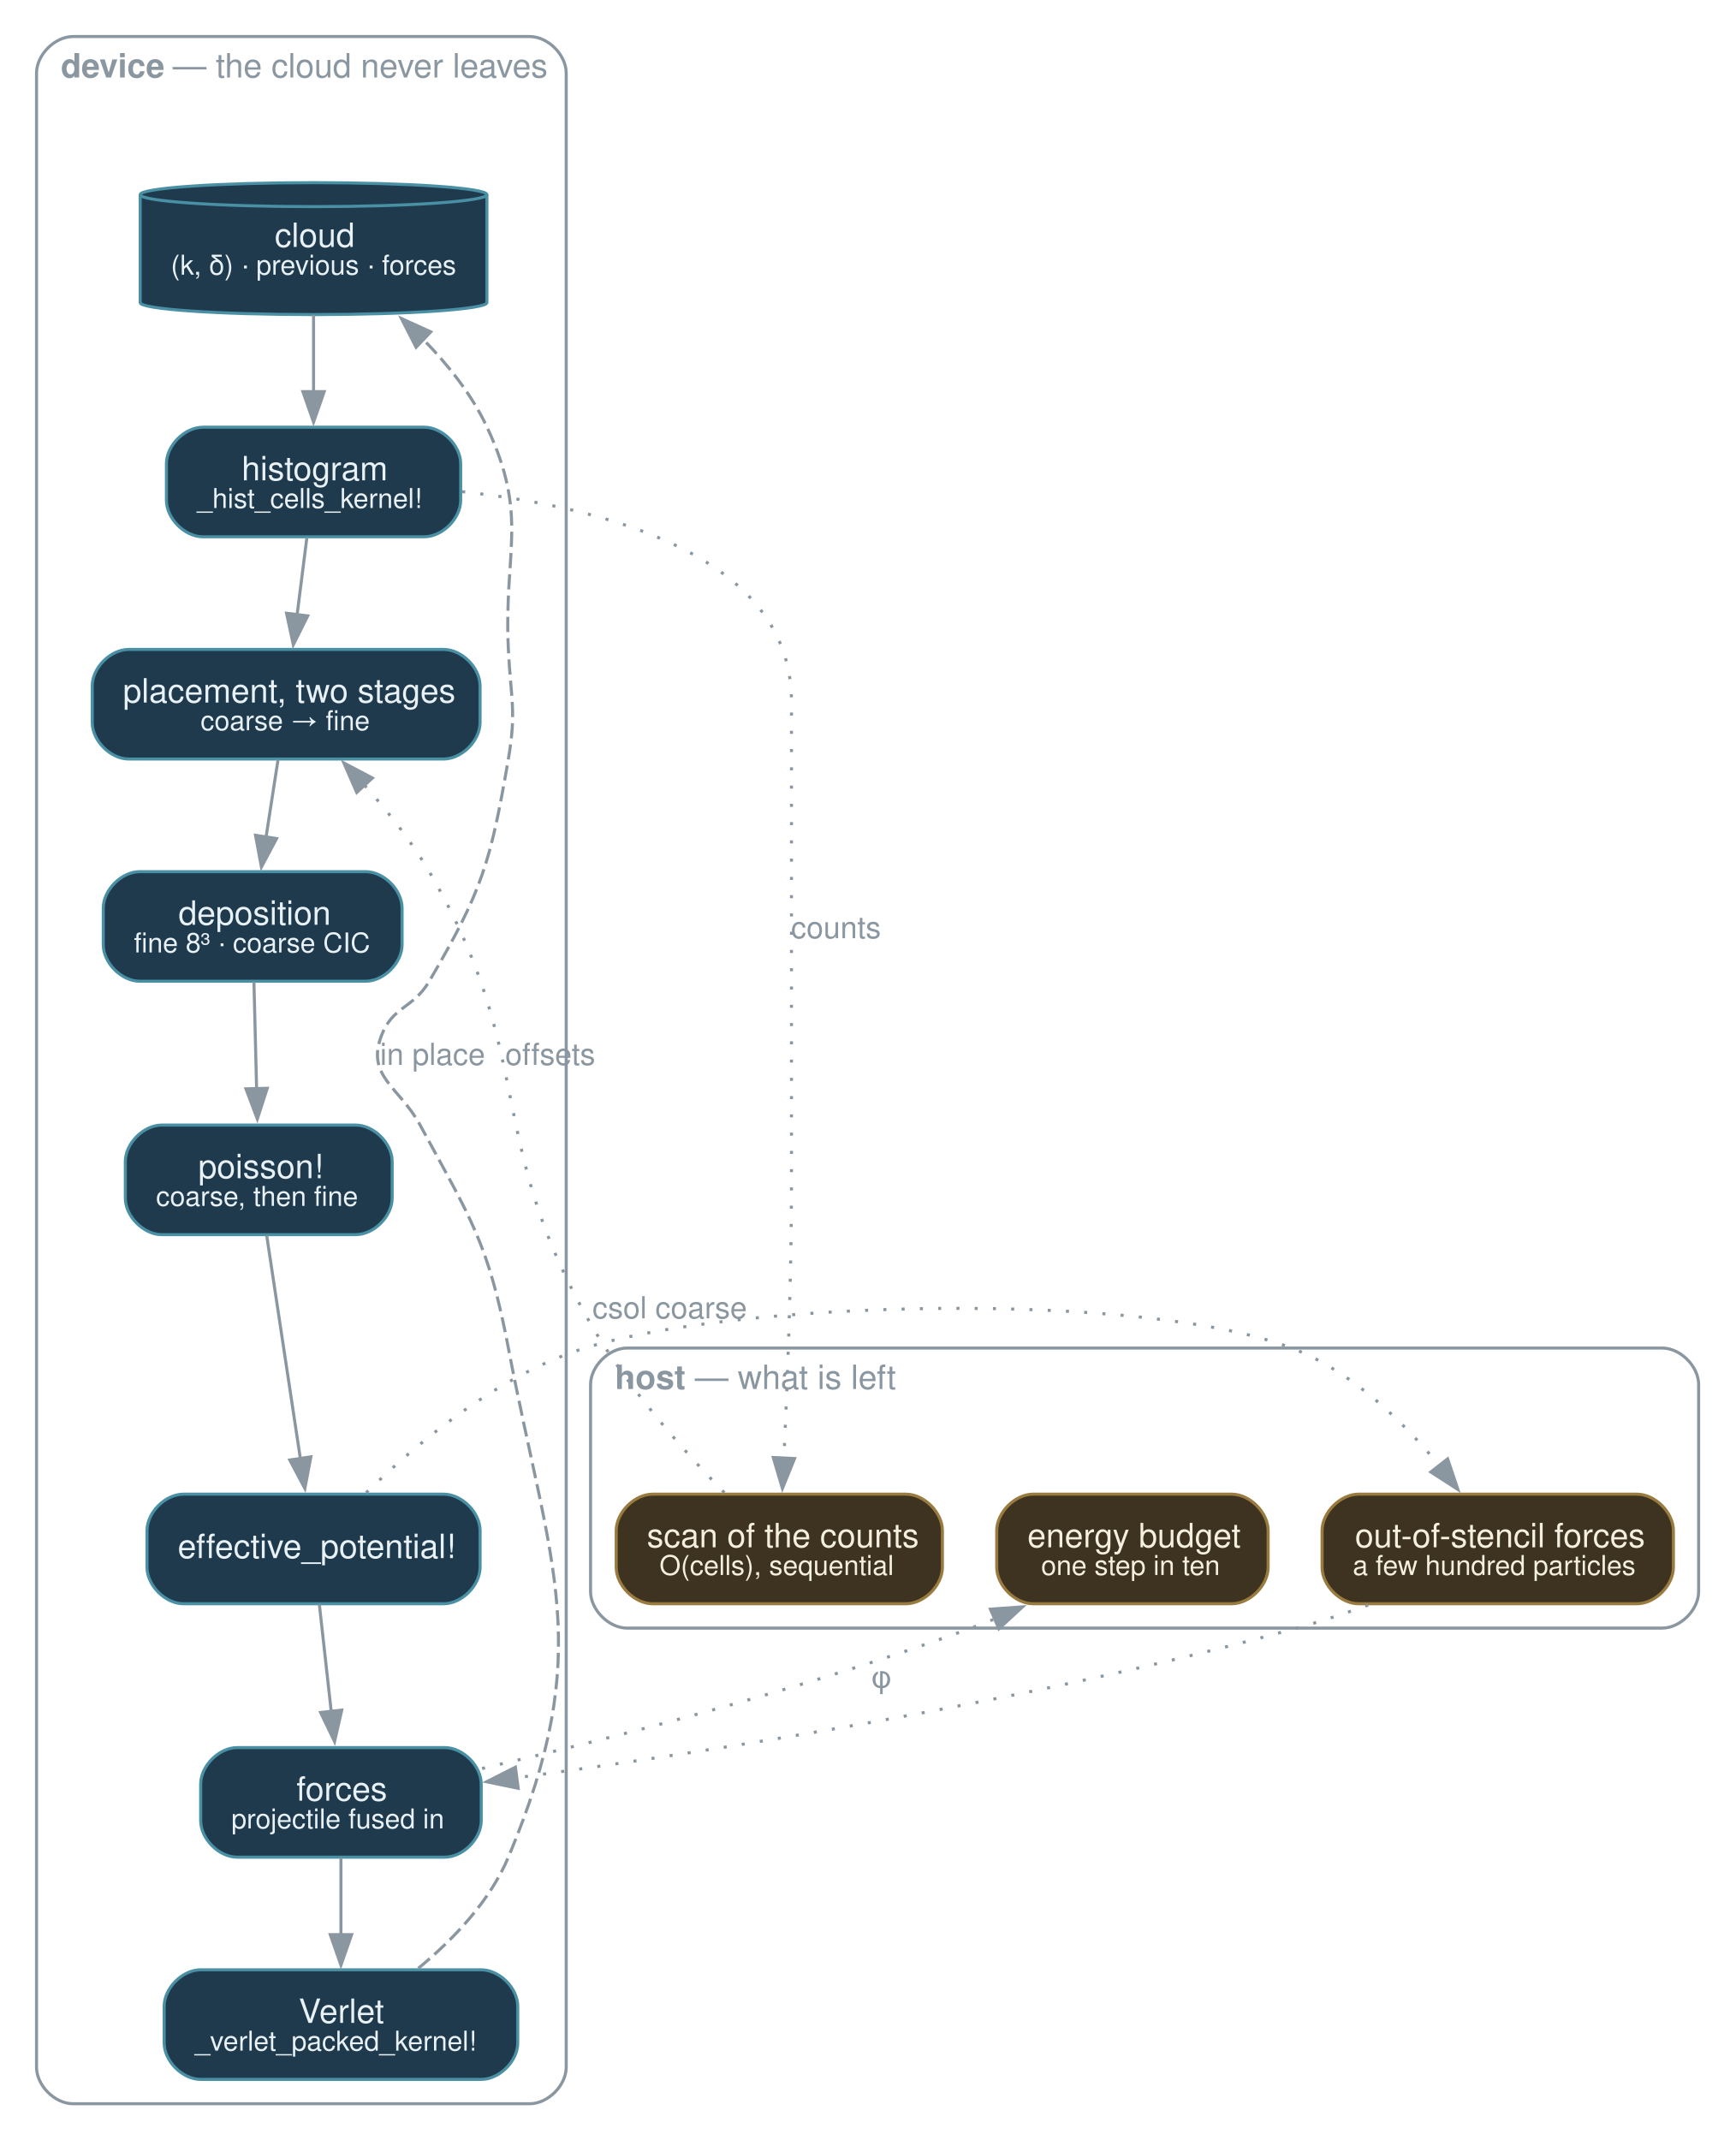
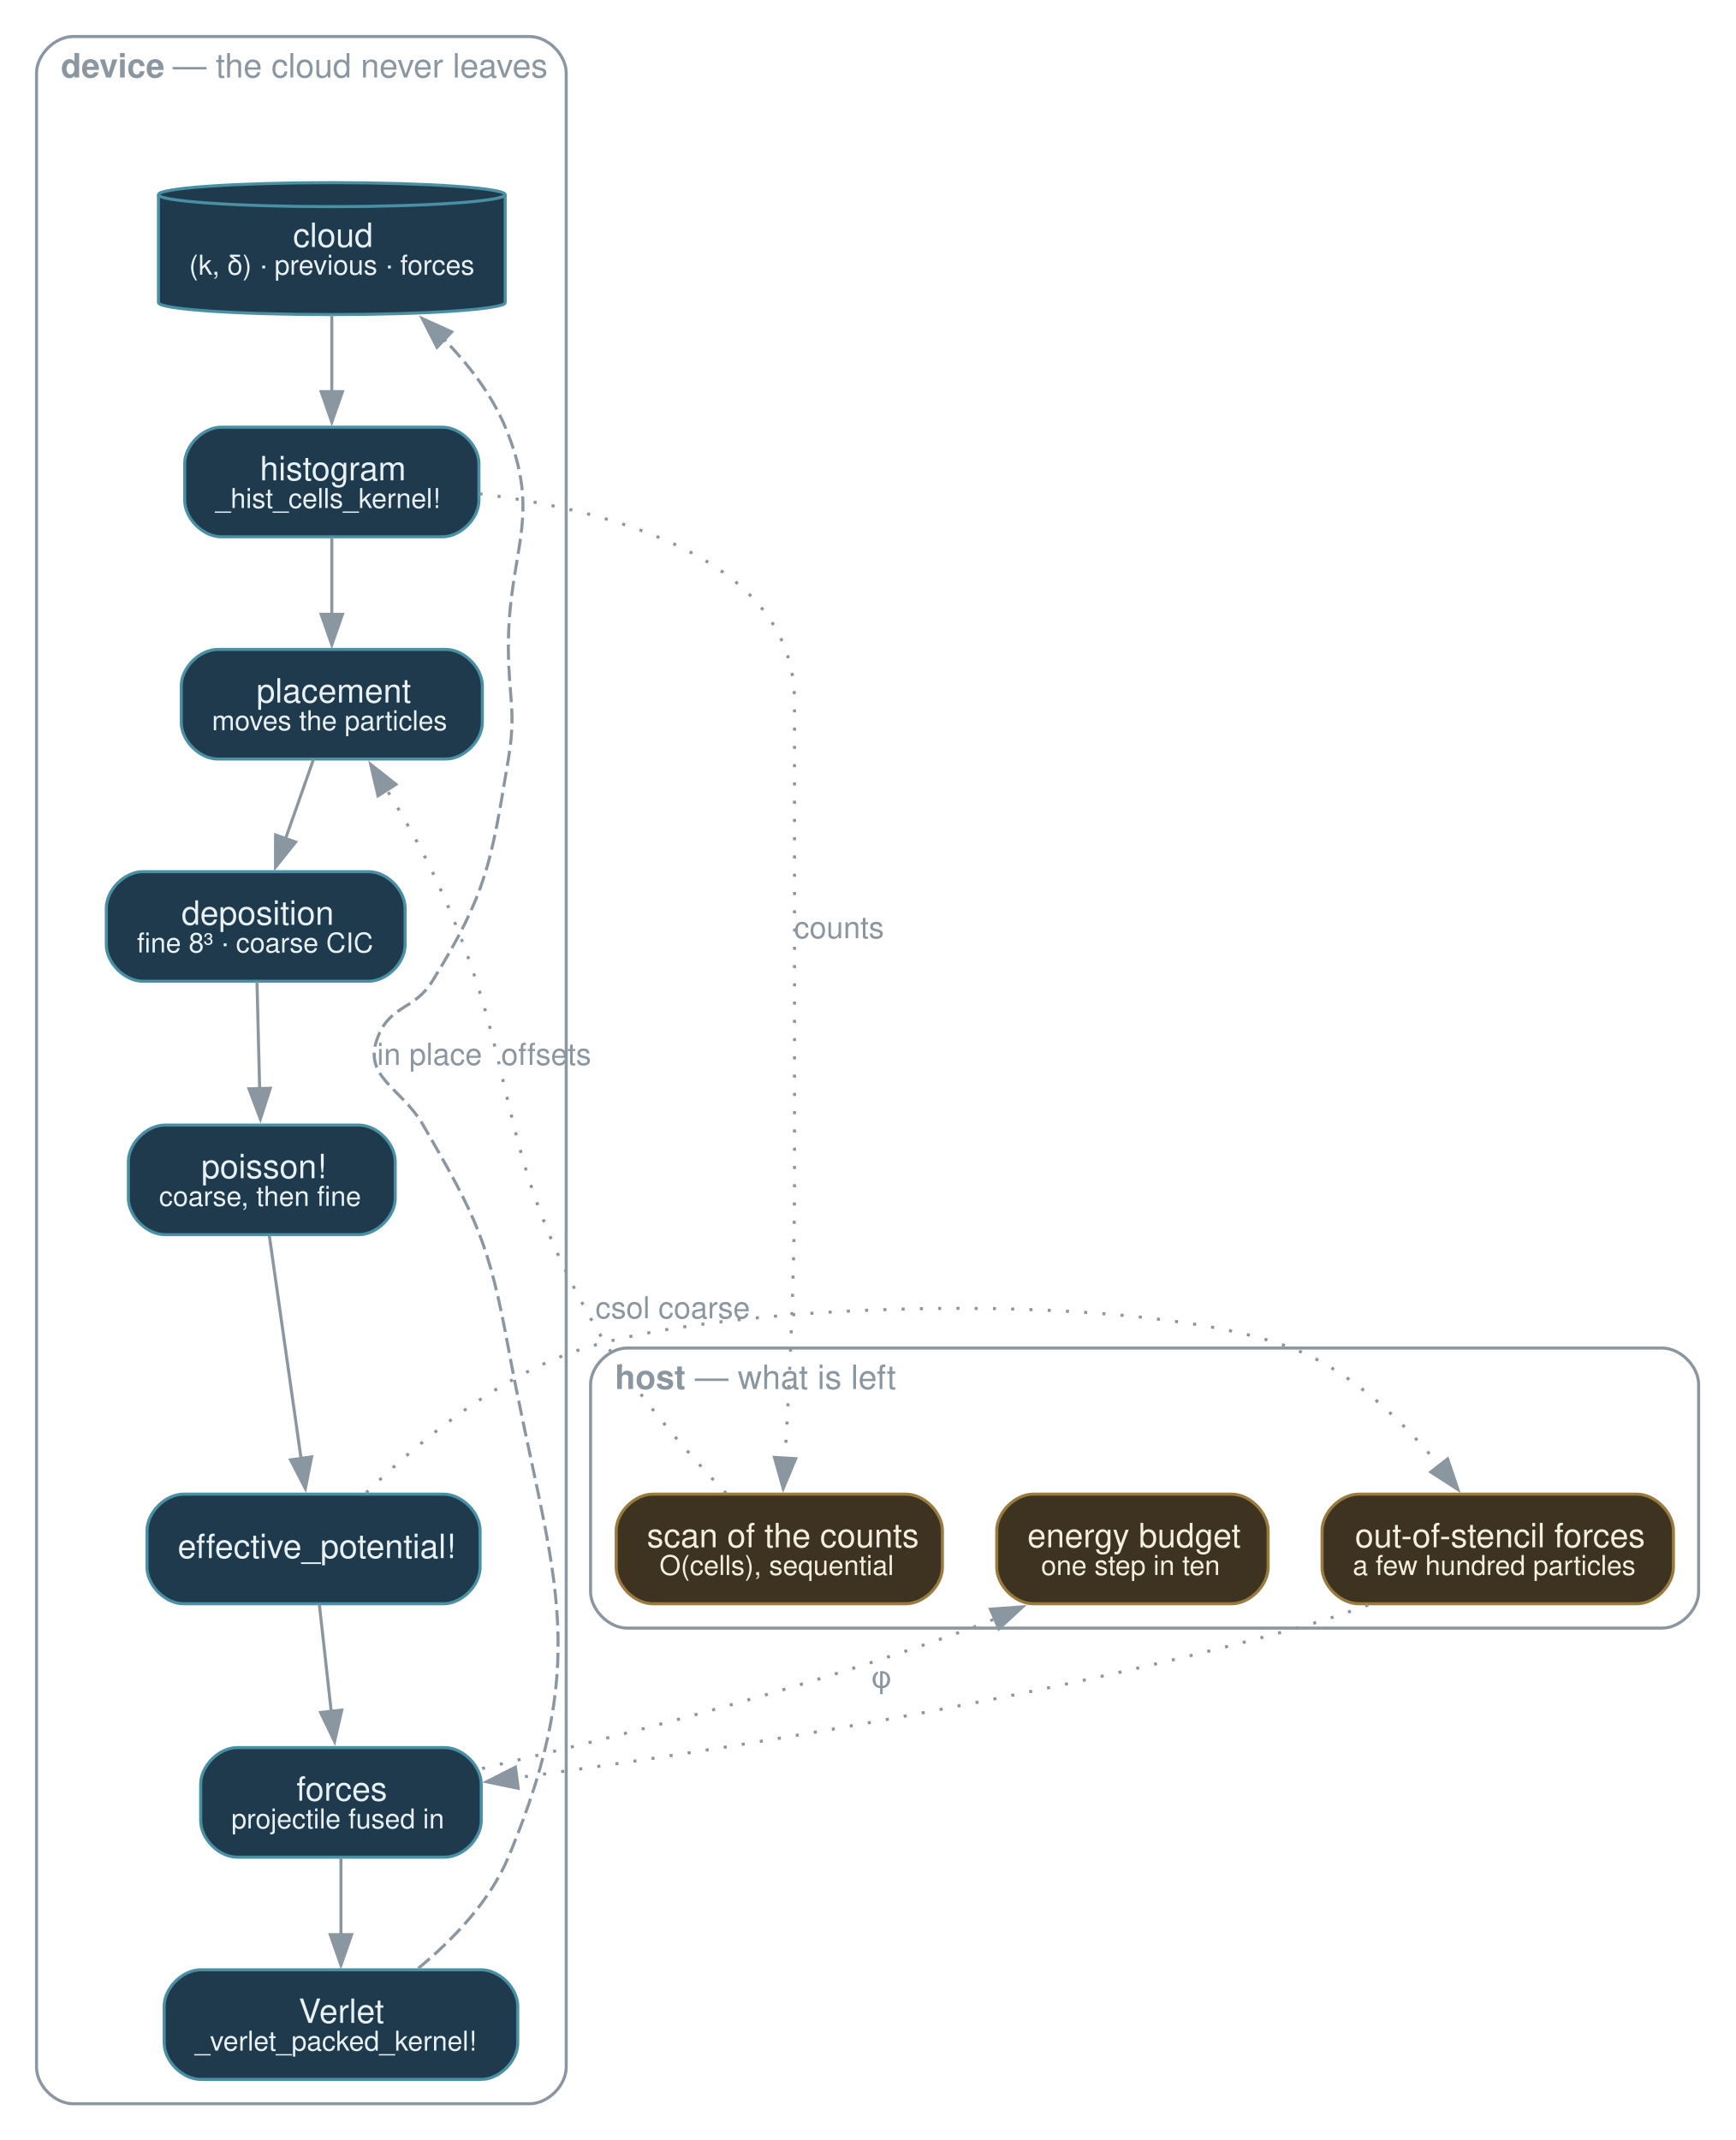
<svg xmlns="http://www.w3.org/2000/svg" width="570pt" height="703pt" viewBox="0.00 0.00 570.00 703.00">
  <g id="graph0" class="graph" transform="scale(1 1) rotate(0) translate(4 699.09)">
    <g id="clust1" class="cluster">
      <path fill="none" stroke="#8a96a0" d="M20,-8C20,-8 170,-8 170,-8 176,-8 182,-14 182,-20 182,-20 182,-675.09 182,-675.09 182,-681.09 176,-687.09 170,-687.09 170,-687.09 20,-687.09 20,-687.09 14,-687.09 8,-681.09 8,-675.09 8,-675.09 8,-20 8,-20 8,-14 14,-8 20,-8" />
      <text xml:space="preserve" text-anchor="start" x="16" y="-673.64" font-family="Helvetica,sans-Serif" font-weight="bold" font-size="11.00" fill="#8a96a0">device</text>
      <text xml:space="preserve" text-anchor="start" x="49.75" y="-673.64" font-family="Helvetica,sans-Serif" font-size="11.00" fill="#8a96a0"> — the cloud never leaves</text>
    </g>
    <g id="clust2" class="cluster">
      <path fill="none" stroke="#8a96a0" d="M202,-164.25C202,-164.25 542,-164.25 542,-164.25 548,-164.25 554,-170.25 554,-176.25 554,-176.25 554,-244.25 554,-244.25 554,-250.25 548,-256.25 542,-256.25 542,-256.25 202,-256.25 202,-256.25 196,-256.25 190,-250.25 190,-244.25 190,-244.25 190,-176.25 190,-176.25 190,-170.25 196,-164.25 202,-164.25" />
      <text xml:space="preserve" text-anchor="start" x="198" y="-242.8" font-family="Helvetica,sans-Serif" font-weight="bold" font-size="11.00" fill="#8a96a0">host</text>
      <text xml:space="preserve" text-anchor="start" x="221.25" y="-242.8" font-family="Helvetica,sans-Serif" font-size="11.00" fill="#8a96a0"> — what is left</text>
    </g>
    <g id="node1" class="node">
-       <path fill="#1f3a4d" stroke="#4a90a4" d="M155.95,-635.15C155.95,-637.32 130.43,-639.09 99,-639.09 67.57,-639.09 42.05,-637.32 42.05,-635.15 42.05,-635.15 42.05,-599.69 42.05,-599.69 42.05,-597.52 67.57,-595.75 99,-595.75 130.43,-595.75 155.95,-597.52 155.95,-599.69 155.95,-599.69 155.95,-635.15 155.95,-635.15" />
-       <path fill="none" stroke="#4a90a4" d="M155.95,-635.15C155.95,-632.98 130.43,-631.21 99,-631.21 67.57,-631.21 42.05,-632.98 42.05,-635.15" />
-       <text xml:space="preserve" text-anchor="start" x="86.25" y="-617.97" font-family="Helvetica,sans-Serif" font-size="11.00" fill="#e8f1f5">cloud</text>
-       <text xml:space="preserve" text-anchor="start" x="52.12" y="-608.87" font-family="Helvetica,sans-Serif" font-size="9.00" fill="#e8f1f5">(k, δ) · previous · forces</text>
+       <path fill="#1f3a4d" stroke="#4a90a4" d="M161.95,-635.15C161.95,-637.32 136.43,-639.09 105,-639.09 73.57,-639.09 48.05,-637.32 48.05,-635.15 48.05,-635.15 48.05,-599.69 48.05,-599.69 48.05,-597.52 73.57,-595.75 105,-595.75 136.43,-595.75 161.95,-597.52 161.95,-599.69 161.95,-599.69 161.95,-635.15 161.95,-635.15" />
+       <path fill="none" stroke="#4a90a4" d="M161.95,-635.15C161.95,-632.98 136.43,-631.21 105,-631.21 73.57,-631.21 48.05,-632.98 48.05,-635.15" />
+       <text xml:space="preserve" text-anchor="start" x="92.25" y="-617.97" font-family="Helvetica,sans-Serif" font-size="11.00" fill="#e8f1f5">cloud</text>
+       <text xml:space="preserve" text-anchor="start" x="58.12" y="-608.87" font-family="Helvetica,sans-Serif" font-size="9.00" fill="#e8f1f5">(k, δ) · previous · forces</text>
    </g>
    <g id="node2" class="node">
-       <path fill="#1f3a4d" stroke="#4a90a4" d="M135.33,-558.75C135.33,-558.75 62.67,-558.75 62.67,-558.75 56.67,-558.75 50.67,-552.75 50.67,-546.75 50.67,-546.75 50.67,-534.75 50.67,-534.75 50.67,-528.75 56.67,-522.75 62.67,-522.75 62.67,-522.75 135.33,-522.75 135.33,-522.75 141.33,-522.75 147.33,-528.75 147.33,-534.75 147.33,-534.75 147.33,-546.75 147.33,-546.75 147.33,-552.75 141.33,-558.75 135.33,-558.75" />
-       <text xml:space="preserve" text-anchor="start" x="75.38" y="-541.3" font-family="Helvetica,sans-Serif" font-size="11.00" fill="#e8f1f5">histogram</text>
-       <text xml:space="preserve" text-anchor="start" x="60.75" y="-532.2" font-family="Helvetica,sans-Serif" font-size="9.00" fill="#e8f1f5">_hist_cells_kernel!</text>
+       <path fill="#1f3a4d" stroke="#4a90a4" d="M141.33,-558.75C141.33,-558.75 68.67,-558.75 68.67,-558.75 62.67,-558.75 56.67,-552.75 56.67,-546.75 56.67,-546.75 56.67,-534.75 56.67,-534.75 56.67,-528.75 62.67,-522.75 68.67,-522.75 68.67,-522.75 141.33,-522.75 141.33,-522.75 147.33,-522.75 153.33,-528.75 153.33,-534.75 153.33,-534.75 153.33,-546.75 153.33,-546.75 153.33,-552.75 147.33,-558.75 141.33,-558.75" />
+       <text xml:space="preserve" text-anchor="start" x="81.38" y="-541.3" font-family="Helvetica,sans-Serif" font-size="11.00" fill="#e8f1f5">histogram</text>
+       <text xml:space="preserve" text-anchor="start" x="66.75" y="-532.2" font-family="Helvetica,sans-Serif" font-size="9.00" fill="#e8f1f5">_hist_cells_kernel!</text>
    </g>
    <g id="edge1" class="edge">
-       <path fill="none" stroke="#8a96a0" d="M99,-595.62C99,-587.76 99,-578.67 99,-570.23" />
-       <polygon fill="#8a96a0" stroke="#8a96a0" points="102.5,-570.43 99,-560.43 95.5,-570.43 102.5,-570.43" />
+       <path fill="none" stroke="#8a96a0" d="M105,-595.62C105,-587.76 105,-578.67 105,-570.23" />
+       <polygon fill="#8a96a0" stroke="#8a96a0" points="108.5,-570.43 105,-560.43 101.5,-570.43 108.5,-570.43" />
    </g>
    <g id="node3" class="node">
-       <path fill="#1f3a4d" stroke="#4a90a4" d="M141.7,-485.75C141.7,-485.75 38.3,-485.75 38.3,-485.75 32.3,-485.75 26.3,-479.75 26.3,-473.75 26.3,-473.75 26.3,-461.75 26.3,-461.75 26.3,-455.75 32.3,-449.75 38.3,-449.75 38.3,-449.75 141.7,-449.75 141.7,-449.75 147.7,-449.75 153.7,-455.75 153.7,-461.75 153.7,-461.75 153.7,-473.75 153.7,-473.75 153.7,-479.75 147.7,-485.75 141.7,-485.75" />
-       <text xml:space="preserve" text-anchor="start" x="36.38" y="-468.3" font-family="Helvetica,sans-Serif" font-size="11.00" fill="#e8f1f5">placement, two stages</text>
-       <text xml:space="preserve" text-anchor="start" x="61.88" y="-459.2" font-family="Helvetica,sans-Serif" font-size="9.00" fill="#e8f1f5">coarse → fine</text>
+       <path fill="#1f3a4d" stroke="#4a90a4" d="M142.45,-485.75C142.45,-485.75 67.55,-485.75 67.55,-485.75 61.55,-485.75 55.55,-479.75 55.55,-473.75 55.55,-473.75 55.55,-461.75 55.55,-461.75 55.55,-455.75 61.55,-449.75 67.55,-449.75 67.55,-449.75 142.45,-449.75 142.45,-449.75 148.45,-449.75 154.45,-455.75 154.45,-461.75 154.45,-461.75 154.45,-473.75 154.45,-473.75 154.45,-479.75 148.45,-485.75 142.45,-485.75" />
+       <text xml:space="preserve" text-anchor="start" x="80.25" y="-468.3" font-family="Helvetica,sans-Serif" font-size="11.00" fill="#e8f1f5">placement</text>
+       <text xml:space="preserve" text-anchor="start" x="65.62" y="-459.2" font-family="Helvetica,sans-Serif" font-size="9.00" fill="#e8f1f5">moves the particles</text>
    </g>
    <g id="edge2" class="edge">
-       <path fill="none" stroke="#8a96a0" d="M96.82,-522.56C95.85,-514.89 94.68,-505.64 93.58,-496.99" />
-       <polygon fill="#8a96a0" stroke="#8a96a0" points="97.08,-496.76 92.35,-487.28 90.13,-497.64 97.08,-496.76" />
+       <path fill="none" stroke="#8a96a0" d="M105,-522.56C105,-514.98 105,-505.85 105,-497.29" />
+       <polygon fill="#8a96a0" stroke="#8a96a0" points="108.5,-497.29 105,-487.29 101.5,-497.29 108.5,-497.29" />
    </g>
    <g id="node9" class="node">
      <path fill="#3d3320" stroke="#9a7b3f" d="M293.58,-208.25C293.58,-208.25 210.42,-208.25 210.42,-208.25 204.42,-208.25 198.42,-202.25 198.42,-196.25 198.42,-196.25 198.42,-184.25 198.42,-184.25 198.42,-178.25 204.42,-172.25 210.42,-172.25 210.42,-172.25 293.58,-172.25 293.58,-172.25 299.58,-172.25 305.58,-178.25 305.58,-184.25 305.58,-184.25 305.58,-196.25 305.58,-196.25 305.58,-202.25 299.58,-208.25 293.58,-208.25" />
      <text xml:space="preserve" text-anchor="start" x="208.5" y="-190.8" font-family="Helvetica,sans-Serif" font-size="11.00" fill="#f5efe0">scan of the counts</text>
      <text xml:space="preserve" text-anchor="start" x="212.62" y="-181.7" font-family="Helvetica,sans-Serif" font-size="9.00" fill="#f5efe0">O(cells), sequential</text>
    </g>
    <g id="edge9" class="edge">
-       <path fill="none" stroke="#8a96a0" stroke-dasharray="1,5" d="M147.82,-537.57C193.9,-532.58 256,-516.91 256,-468.75 256,-468.75 256,-468.75 256,-310.5 256,-279.49 254.63,-243.97 253.5,-219.81" />
-       <polygon fill="#8a96a0" stroke="#8a96a0" points="257.01,-219.95 253.02,-210.13 250.02,-220.29 257.01,-219.95" />
-       <text xml:space="preserve" text-anchor="middle" x="270.62" y="-390.88" font-family="Helvetica,sans-Serif" font-size="10.00" fill="#8a96a0">counts</text>
+       <path fill="none" stroke="#8a96a0" stroke-dasharray="1,5" d="M153.51,-536.89C198,-531.33 257,-515.21 257,-468.75 257,-468.75 257,-468.75 257,-310.5 257,-279.48 255.29,-243.96 253.87,-219.81" />
+       <polygon fill="#8a96a0" stroke="#8a96a0" points="257.38,-219.9 253.28,-210.13 250.4,-220.33 257.38,-219.9" />
+       <text xml:space="preserve" text-anchor="middle" x="271.62" y="-390.88" font-family="Helvetica,sans-Serif" font-size="10.00" fill="#8a96a0">counts</text>
    </g>
    <g id="node4" class="node">
-       <path fill="#1f3a4d" stroke="#4a90a4" d="M116.08,-412.75C116.08,-412.75 41.92,-412.75 41.92,-412.75 35.92,-412.75 29.92,-406.75 29.92,-400.75 29.92,-400.75 29.92,-388.75 29.92,-388.75 29.92,-382.75 35.92,-376.75 41.92,-376.75 41.92,-376.75 116.08,-376.75 116.08,-376.75 122.08,-376.75 128.08,-382.75 128.08,-388.75 128.08,-388.75 128.08,-400.75 128.08,-400.75 128.08,-406.75 122.08,-412.75 116.08,-412.75" />
-       <text xml:space="preserve" text-anchor="start" x="54.62" y="-395.3" font-family="Helvetica,sans-Serif" font-size="11.00" fill="#e8f1f5">deposition</text>
-       <text xml:space="preserve" text-anchor="start" x="40" y="-386.2" font-family="Helvetica,sans-Serif" font-size="9.00" fill="#e8f1f5">fine 8³ · coarse CIC</text>
+       <path fill="#1f3a4d" stroke="#4a90a4" d="M117.08,-412.75C117.08,-412.75 42.92,-412.75 42.92,-412.75 36.92,-412.75 30.92,-406.75 30.92,-400.75 30.92,-400.75 30.92,-388.75 30.92,-388.75 30.92,-382.75 36.92,-376.75 42.92,-376.75 42.92,-376.75 117.08,-376.75 117.08,-376.75 123.08,-376.75 129.08,-382.75 129.08,-388.75 129.08,-388.75 129.08,-400.75 129.08,-400.75 129.08,-406.75 123.08,-412.75 117.08,-412.75" />
+       <text xml:space="preserve" text-anchor="start" x="55.62" y="-395.3" font-family="Helvetica,sans-Serif" font-size="11.00" fill="#e8f1f5">deposition</text>
+       <text xml:space="preserve" text-anchor="start" x="41" y="-386.2" font-family="Helvetica,sans-Serif" font-size="9.00" fill="#e8f1f5">fine 8³ · coarse CIC</text>
    </g>
    <g id="edge3" class="edge">
-       <path fill="none" stroke="#8a96a0" d="M87.34,-449.56C86.15,-441.89 84.72,-432.64 83.38,-423.99" />
-       <polygon fill="#8a96a0" stroke="#8a96a0" points="86.86,-423.62 81.87,-414.27 79.94,-424.69 86.86,-423.62" />
+       <path fill="none" stroke="#8a96a0" d="M98.95,-449.56C96.18,-441.71 92.84,-432.22 89.74,-423.41" />
+       <polygon fill="#8a96a0" stroke="#8a96a0" points="93.12,-422.48 86.5,-414.21 86.52,-424.8 93.12,-422.48" />
    </g>
    <g id="node5" class="node">
-       <path fill="#1f3a4d" stroke="#4a90a4" d="M112.83,-329.5C112.83,-329.5 49.17,-329.5 49.17,-329.5 43.17,-329.5 37.17,-323.5 37.17,-317.5 37.17,-317.5 37.17,-305.5 37.17,-305.5 37.17,-299.5 43.17,-293.5 49.17,-293.5 49.17,-293.5 112.83,-293.5 112.83,-293.5 118.83,-293.5 124.83,-299.5 124.83,-305.5 124.83,-305.5 124.83,-317.5 124.83,-317.5 124.83,-323.5 118.83,-329.5 112.83,-329.5" />
-       <text xml:space="preserve" text-anchor="start" x="61.12" y="-312.05" font-family="Helvetica,sans-Serif" font-size="11.00" fill="#e8f1f5">poisson!</text>
-       <text xml:space="preserve" text-anchor="start" x="47.25" y="-302.95" font-family="Helvetica,sans-Serif" font-size="9.00" fill="#e8f1f5">coarse, then fine</text>
+       <path fill="#1f3a4d" stroke="#4a90a4" d="M113.83,-329.5C113.83,-329.5 50.17,-329.5 50.17,-329.5 44.17,-329.5 38.17,-323.5 38.17,-317.5 38.17,-317.5 38.17,-305.5 38.17,-305.5 38.17,-299.5 44.17,-293.5 50.17,-293.5 50.17,-293.5 113.83,-293.5 113.83,-293.5 119.83,-293.5 125.83,-299.5 125.83,-305.5 125.83,-305.5 125.83,-317.5 125.83,-317.5 125.83,-323.5 119.83,-329.5 113.83,-329.5" />
+       <text xml:space="preserve" text-anchor="start" x="62.12" y="-312.05" font-family="Helvetica,sans-Serif" font-size="11.00" fill="#e8f1f5">poisson!</text>
+       <text xml:space="preserve" text-anchor="start" x="48.25" y="-302.95" font-family="Helvetica,sans-Serif" font-size="9.00" fill="#e8f1f5">coarse, then fine</text>
    </g>
    <g id="edge4" class="edge">
-       <path fill="none" stroke="#8a96a0" d="M79.42,-376.52C79.68,-366.25 80,-352.95 80.3,-341.14" />
-       <polygon fill="#8a96a0" stroke="#8a96a0" points="83.79,-341.58 80.53,-331.5 76.79,-341.41 83.79,-341.58" />
+       <path fill="none" stroke="#8a96a0" d="M80.42,-376.52C80.68,-366.25 81,-352.95 81.3,-341.14" />
+       <polygon fill="#8a96a0" stroke="#8a96a0" points="84.79,-341.58 81.53,-331.5 77.79,-341.41 84.79,-341.58" />
    </g>
    <g id="node6" class="node">
      <path fill="#1f3a4d" stroke="#4a90a4" d="M141.71,-208.25C141.71,-208.25 56.29,-208.25 56.29,-208.25 50.29,-208.25 44.29,-202.25 44.29,-196.25 44.29,-196.25 44.29,-184.25 44.29,-184.25 44.29,-178.25 50.29,-172.25 56.29,-172.25 56.29,-172.25 141.71,-172.25 141.71,-172.25 147.71,-172.25 153.71,-178.25 153.71,-184.25 153.71,-184.25 153.71,-196.25 153.71,-196.25 153.71,-202.25 147.71,-208.25 141.71,-208.25" />
      <text xml:space="preserve" text-anchor="start" x="54.38" y="-187.25" font-family="Helvetica,sans-Serif" font-size="11.00" fill="#e8f1f5">effective_potential!</text>
    </g>
    <g id="edge5" class="edge">
-       <path fill="none" stroke="#8a96a0" d="M83.62,-293.16C86.51,-274 91.22,-242.82 94.66,-219.99" />
-       <polygon fill="#8a96a0" stroke="#8a96a0" points="98.12,-220.52 96.15,-210.11 91.2,-219.47 98.12,-220.52" />
+       <path fill="none" stroke="#8a96a0" d="M84.47,-293.16C87.2,-274 91.65,-242.82 94.9,-219.99" />
+       <polygon fill="#8a96a0" stroke="#8a96a0" points="98.37,-220.5 96.31,-210.11 91.44,-219.52 98.37,-220.5" />
    </g>
    <g id="node7" class="node">
      <path fill="#1f3a4d" stroke="#4a90a4" d="M142.08,-125C142.08,-125 73.92,-125 73.92,-125 67.92,-125 61.92,-119 61.92,-113 61.92,-113 61.92,-101 61.92,-101 61.92,-95 67.92,-89 73.92,-89 73.92,-89 142.08,-89 142.08,-89 148.08,-89 154.08,-95 154.08,-101 154.08,-101 154.08,-113 154.08,-113 154.08,-119 148.08,-125 142.08,-125" />
      <text xml:space="preserve" text-anchor="start" x="93.38" y="-107.55" font-family="Helvetica,sans-Serif" font-size="11.00" fill="#e8f1f5">forces</text>
      <text xml:space="preserve" text-anchor="start" x="72" y="-98.45" font-family="Helvetica,sans-Serif" font-size="9.00" fill="#e8f1f5">projectile fused in</text>
    </g>
    <g id="edge6" class="edge">
      <path fill="none" stroke="#8a96a0" d="M100.91,-172.02C102.05,-161.75 103.52,-148.45 104.83,-136.64" />
      <polygon fill="#8a96a0" stroke="#8a96a0" points="108.27,-137.32 105.9,-126.99 101.32,-136.54 108.27,-137.32" />
    </g>
    <g id="node10" class="node">
      <path fill="#3d3320" stroke="#9a7b3f" d="M533.71,-208.25C533.71,-208.25 442.3,-208.25 442.3,-208.25 436.3,-208.25 430.3,-202.25 430.3,-196.25 430.3,-196.25 430.3,-184.25 430.3,-184.25 430.3,-178.25 436.3,-172.25 442.3,-172.25 442.3,-172.25 533.71,-172.25 533.71,-172.25 539.71,-172.25 545.71,-178.25 545.71,-184.25 545.71,-184.25 545.71,-196.25 545.71,-196.25 545.71,-202.25 539.71,-208.25 533.71,-208.25" />
      <text xml:space="preserve" text-anchor="start" x="441.12" y="-190.8" font-family="Helvetica,sans-Serif" font-size="11.00" fill="#f5efe0">out-of-stencil forces</text>
      <text xml:space="preserve" text-anchor="start" x="440.38" y="-181.7" font-family="Helvetica,sans-Serif" font-size="9.00" fill="#f5efe0">a few hundred particles</text>
    </g>
    <g id="edge11" class="edge">
      <path fill="none" stroke="#8a96a0" stroke-dasharray="1,5" d="M116.29,-208.71C132.53,-224.59 158.41,-246.36 186,-255.56 235.75,-272.16 373.5,-275.51 422,-255.56 440.83,-247.82 457.15,-231.81 468.85,-217.59" />
      <polygon fill="#8a96a0" stroke="#8a96a0" points="471.54,-219.83 474.92,-209.79 466.02,-215.53 471.54,-219.83" />
-       <text xml:space="preserve" text-anchor="middle" x="216" y="-266" font-family="Helvetica,sans-Serif" font-size="10.00" fill="#8a96a0">csol coarse</text>
+       <text xml:space="preserve" text-anchor="middle" x="217" y="-266" font-family="Helvetica,sans-Serif" font-size="10.00" fill="#8a96a0">csol coarse</text>
    </g>
    <g id="node8" class="node">
      <path fill="#1f3a4d" stroke="#4a90a4" d="M154.08,-52C154.08,-52 61.92,-52 61.92,-52 55.92,-52 49.92,-46 49.92,-40 49.92,-40 49.92,-28 49.92,-28 49.92,-22 55.92,-16 61.92,-16 61.92,-16 154.08,-16 154.08,-16 160.08,-16 166.08,-22 166.08,-28 166.08,-28 166.08,-40 166.08,-40 166.08,-46 160.08,-52 154.08,-52" />
      <text xml:space="preserve" text-anchor="start" x="94.12" y="-34.55" font-family="Helvetica,sans-Serif" font-size="11.00" fill="#e8f1f5">Verlet</text>
      <text xml:space="preserve" text-anchor="start" x="60" y="-25.45" font-family="Helvetica,sans-Serif" font-size="9.00" fill="#e8f1f5">_verlet_packed_kernel!</text>
    </g>
    <g id="edge7" class="edge">
      <path fill="none" stroke="#8a96a0" d="M108,-88.81C108,-81.23 108,-72.1 108,-63.54" />
      <polygon fill="#8a96a0" stroke="#8a96a0" points="111.5,-63.54 108,-53.54 104.5,-63.54 111.5,-63.54" />
    </g>
    <g id="node11" class="node">
      <path fill="#3d3320" stroke="#9a7b3f" d="M400.58,-208.25C400.58,-208.25 335.42,-208.25 335.42,-208.25 329.42,-208.25 323.42,-202.25 323.42,-196.25 323.42,-196.25 323.42,-184.25 323.42,-184.25 323.42,-178.25 329.42,-172.25 335.42,-172.25 335.42,-172.25 400.58,-172.25 400.58,-172.25 406.58,-172.25 412.58,-178.25 412.58,-184.25 412.58,-184.25 412.58,-196.25 412.58,-196.25 412.58,-202.25 406.58,-208.25 400.58,-208.25" />
      <text xml:space="preserve" text-anchor="start" x="333.5" y="-190.8" font-family="Helvetica,sans-Serif" font-size="11.00" fill="#f5efe0">energy budget</text>
      <text xml:space="preserve" text-anchor="start" x="338" y="-181.7" font-family="Helvetica,sans-Serif" font-size="9.00" fill="#f5efe0">one step in ten</text>
    </g>
    <g id="edge13" class="edge">
      <path fill="none" stroke="#8a96a0" stroke-dasharray="1,5" d="M154.36,-118.13C196.79,-127.99 261.01,-144.36 315,-164.25 317.63,-165.22 320.31,-166.27 323,-167.37" />
      <polygon fill="#8a96a0" stroke="#8a96a0" points="321.35,-170.47 331.91,-171.23 324.12,-164.05 321.35,-170.47" />
      <text xml:space="preserve" text-anchor="middle" x="285.58" y="-144.75" font-family="Helvetica,sans-Serif" font-size="10.00" fill="#8a96a0">φ</text>
    </g>
    <g id="edge8" class="edge">
-       <path fill="none" stroke="#8a96a0" stroke-dasharray="5,2" d="M133.39,-52.46C144.73,-61.83 156.89,-74.44 163,-89 191.76,-157.54 176.93,-183.23 163,-256.25 156.44,-290.64 150.68,-298.72 134,-329.5 127.24,-341.97 116.26,-345.47 121.25,-358.75 124.99,-368.7 131.62,-367.58 137,-376.75 154.43,-406.46 157.14,-415.81 163,-449.75 165.72,-465.52 163.76,-469.77 163,-485.75 161.44,-518.31 169.81,-529.23 156,-558.75 151.03,-569.37 143.27,-579.18 135.05,-587.58" />
-       <polygon fill="#8a96a0" stroke="#8a96a0" points="132.68,-585.01 127.87,-594.45 137.51,-590.07 132.68,-585.01" />
-       <text xml:space="preserve" text-anchor="middle" x="138.12" y="-349.25" font-family="Helvetica,sans-Serif" font-size="10.00" fill="#8a96a0">in place</text>
+       <path fill="none" stroke="#8a96a0" stroke-dasharray="5,2" d="M133.39,-52.46C144.73,-61.83 156.89,-74.44 163,-89 191.76,-157.54 176.49,-183.15 163,-256.25 156.67,-290.52 152.49,-299.35 135,-329.5 127.69,-342.09 114.73,-345.28 120.25,-358.75 124.51,-369.15 132.09,-367.2 138,-376.75 156.05,-405.91 157.37,-415.92 163,-449.75 165.63,-465.53 163.11,-469.75 163,-485.75 162.78,-518.2 174.53,-528.82 162,-558.75 157.51,-569.46 150,-579.26 141.87,-587.62" />
+       <polygon fill="#8a96a0" stroke="#8a96a0" points="139.55,-585 134.73,-594.43 144.38,-590.06 139.55,-585" />
+       <text xml:space="preserve" text-anchor="middle" x="137.12" y="-349.25" font-family="Helvetica,sans-Serif" font-size="10.00" fill="#8a96a0">in place</text>
    </g>
    <g id="edge10" class="edge">
-       <path fill="none" stroke="#8a96a0" stroke-dasharray="1,5" d="M233.94,-208.74C220.34,-222.72 202.05,-243.37 190,-264.25 154.97,-324.94 172.4,-352.27 137,-412.75 131.13,-422.78 123.28,-432.69 115.67,-441.23" />
-       <polygon fill="#8a96a0" stroke="#8a96a0" points="113.19,-438.75 108.96,-448.46 118.33,-443.51 113.19,-438.75" />
-       <text xml:space="preserve" text-anchor="middle" x="176.75" y="-349.25" font-family="Helvetica,sans-Serif" font-size="10.00" fill="#8a96a0">offsets</text>
+       <path fill="none" stroke="#8a96a0" stroke-dasharray="1,5" d="M234.52,-208.51C221.13,-222.52 202.97,-243.32 191,-264.25 156.21,-325.08 168.21,-349.52 138,-412.75 133.69,-421.77 128.27,-431.2 123.08,-439.61" />
+       <polygon fill="#8a96a0" stroke="#8a96a0" points="120.17,-437.67 117.76,-447.99 126.08,-441.42 120.17,-437.67" />
+       <text xml:space="preserve" text-anchor="middle" x="175.42" y="-349.25" font-family="Helvetica,sans-Serif" font-size="10.00" fill="#8a96a0">offsets</text>
    </g>
    <g id="edge12" class="edge">
      <path fill="none" stroke="#8a96a0" stroke-dasharray="1,5" d="M445.42,-171.81C437.71,-169.03 429.68,-166.37 422,-164.25 334.06,-139.94 229.26,-123.63 165.73,-115.08" />
      <polygon fill="#8a96a0" stroke="#8a96a0" points="166.23,-111.62 155.86,-113.77 165.31,-118.56 166.23,-111.62" />
    </g>
  </g>
</svg>
